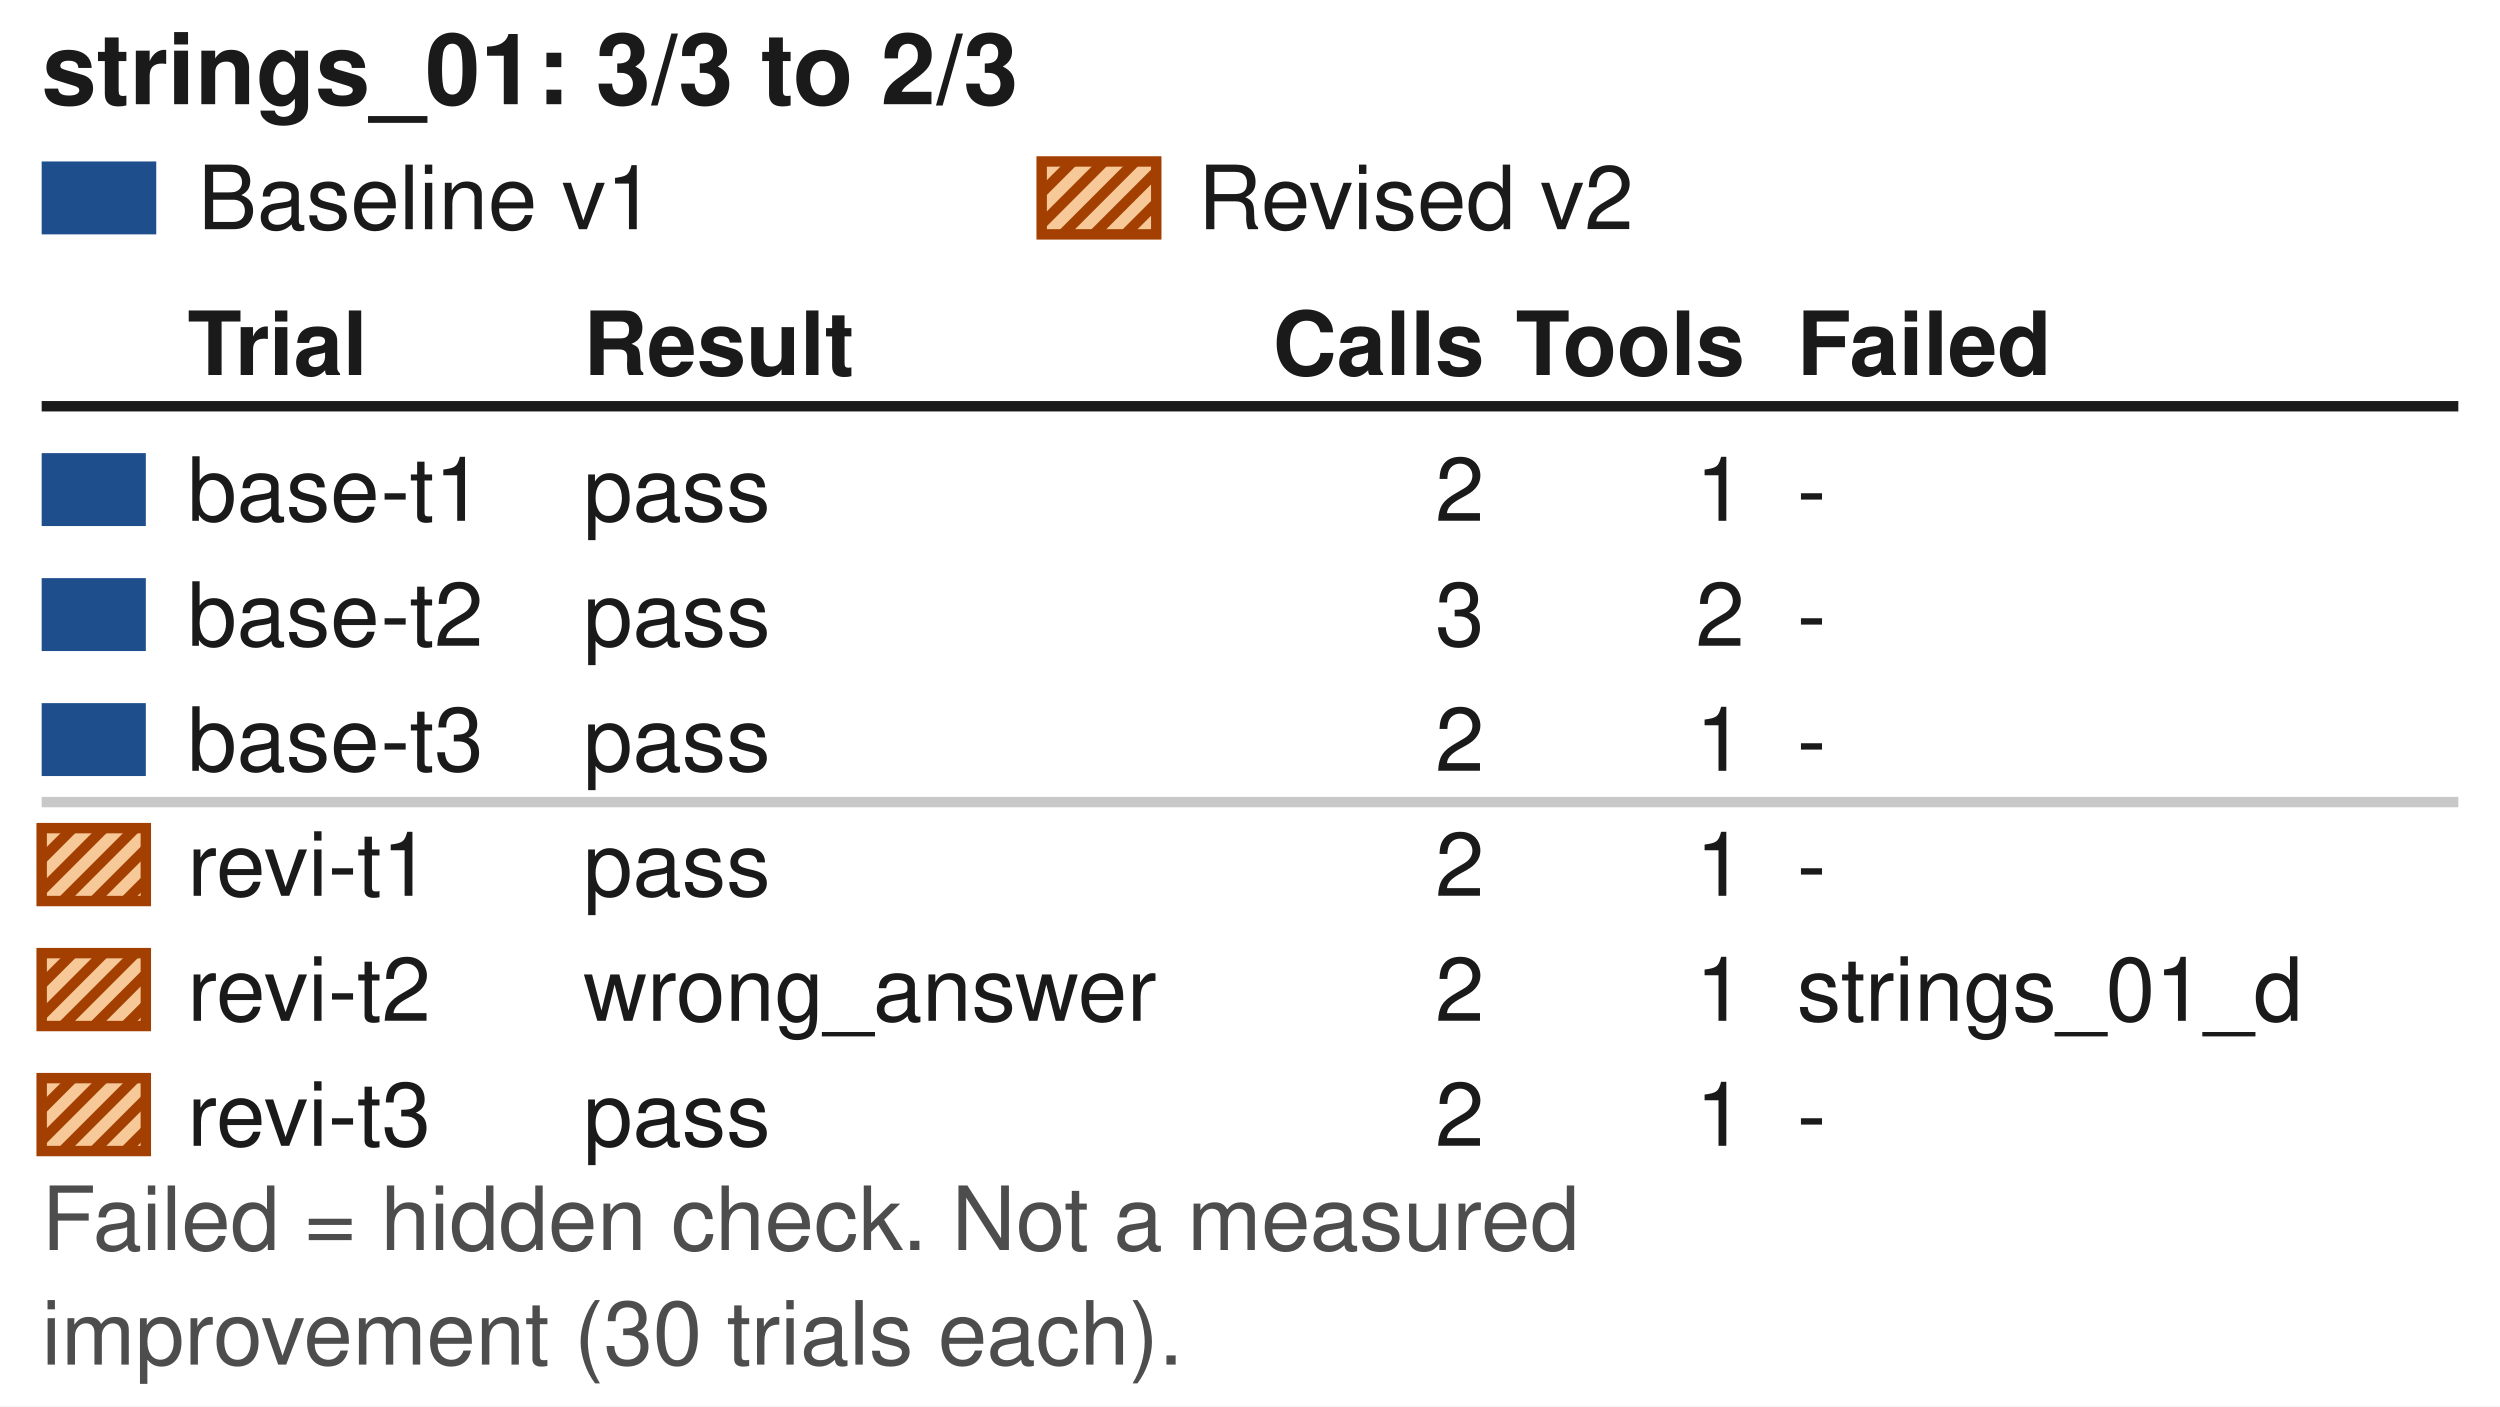
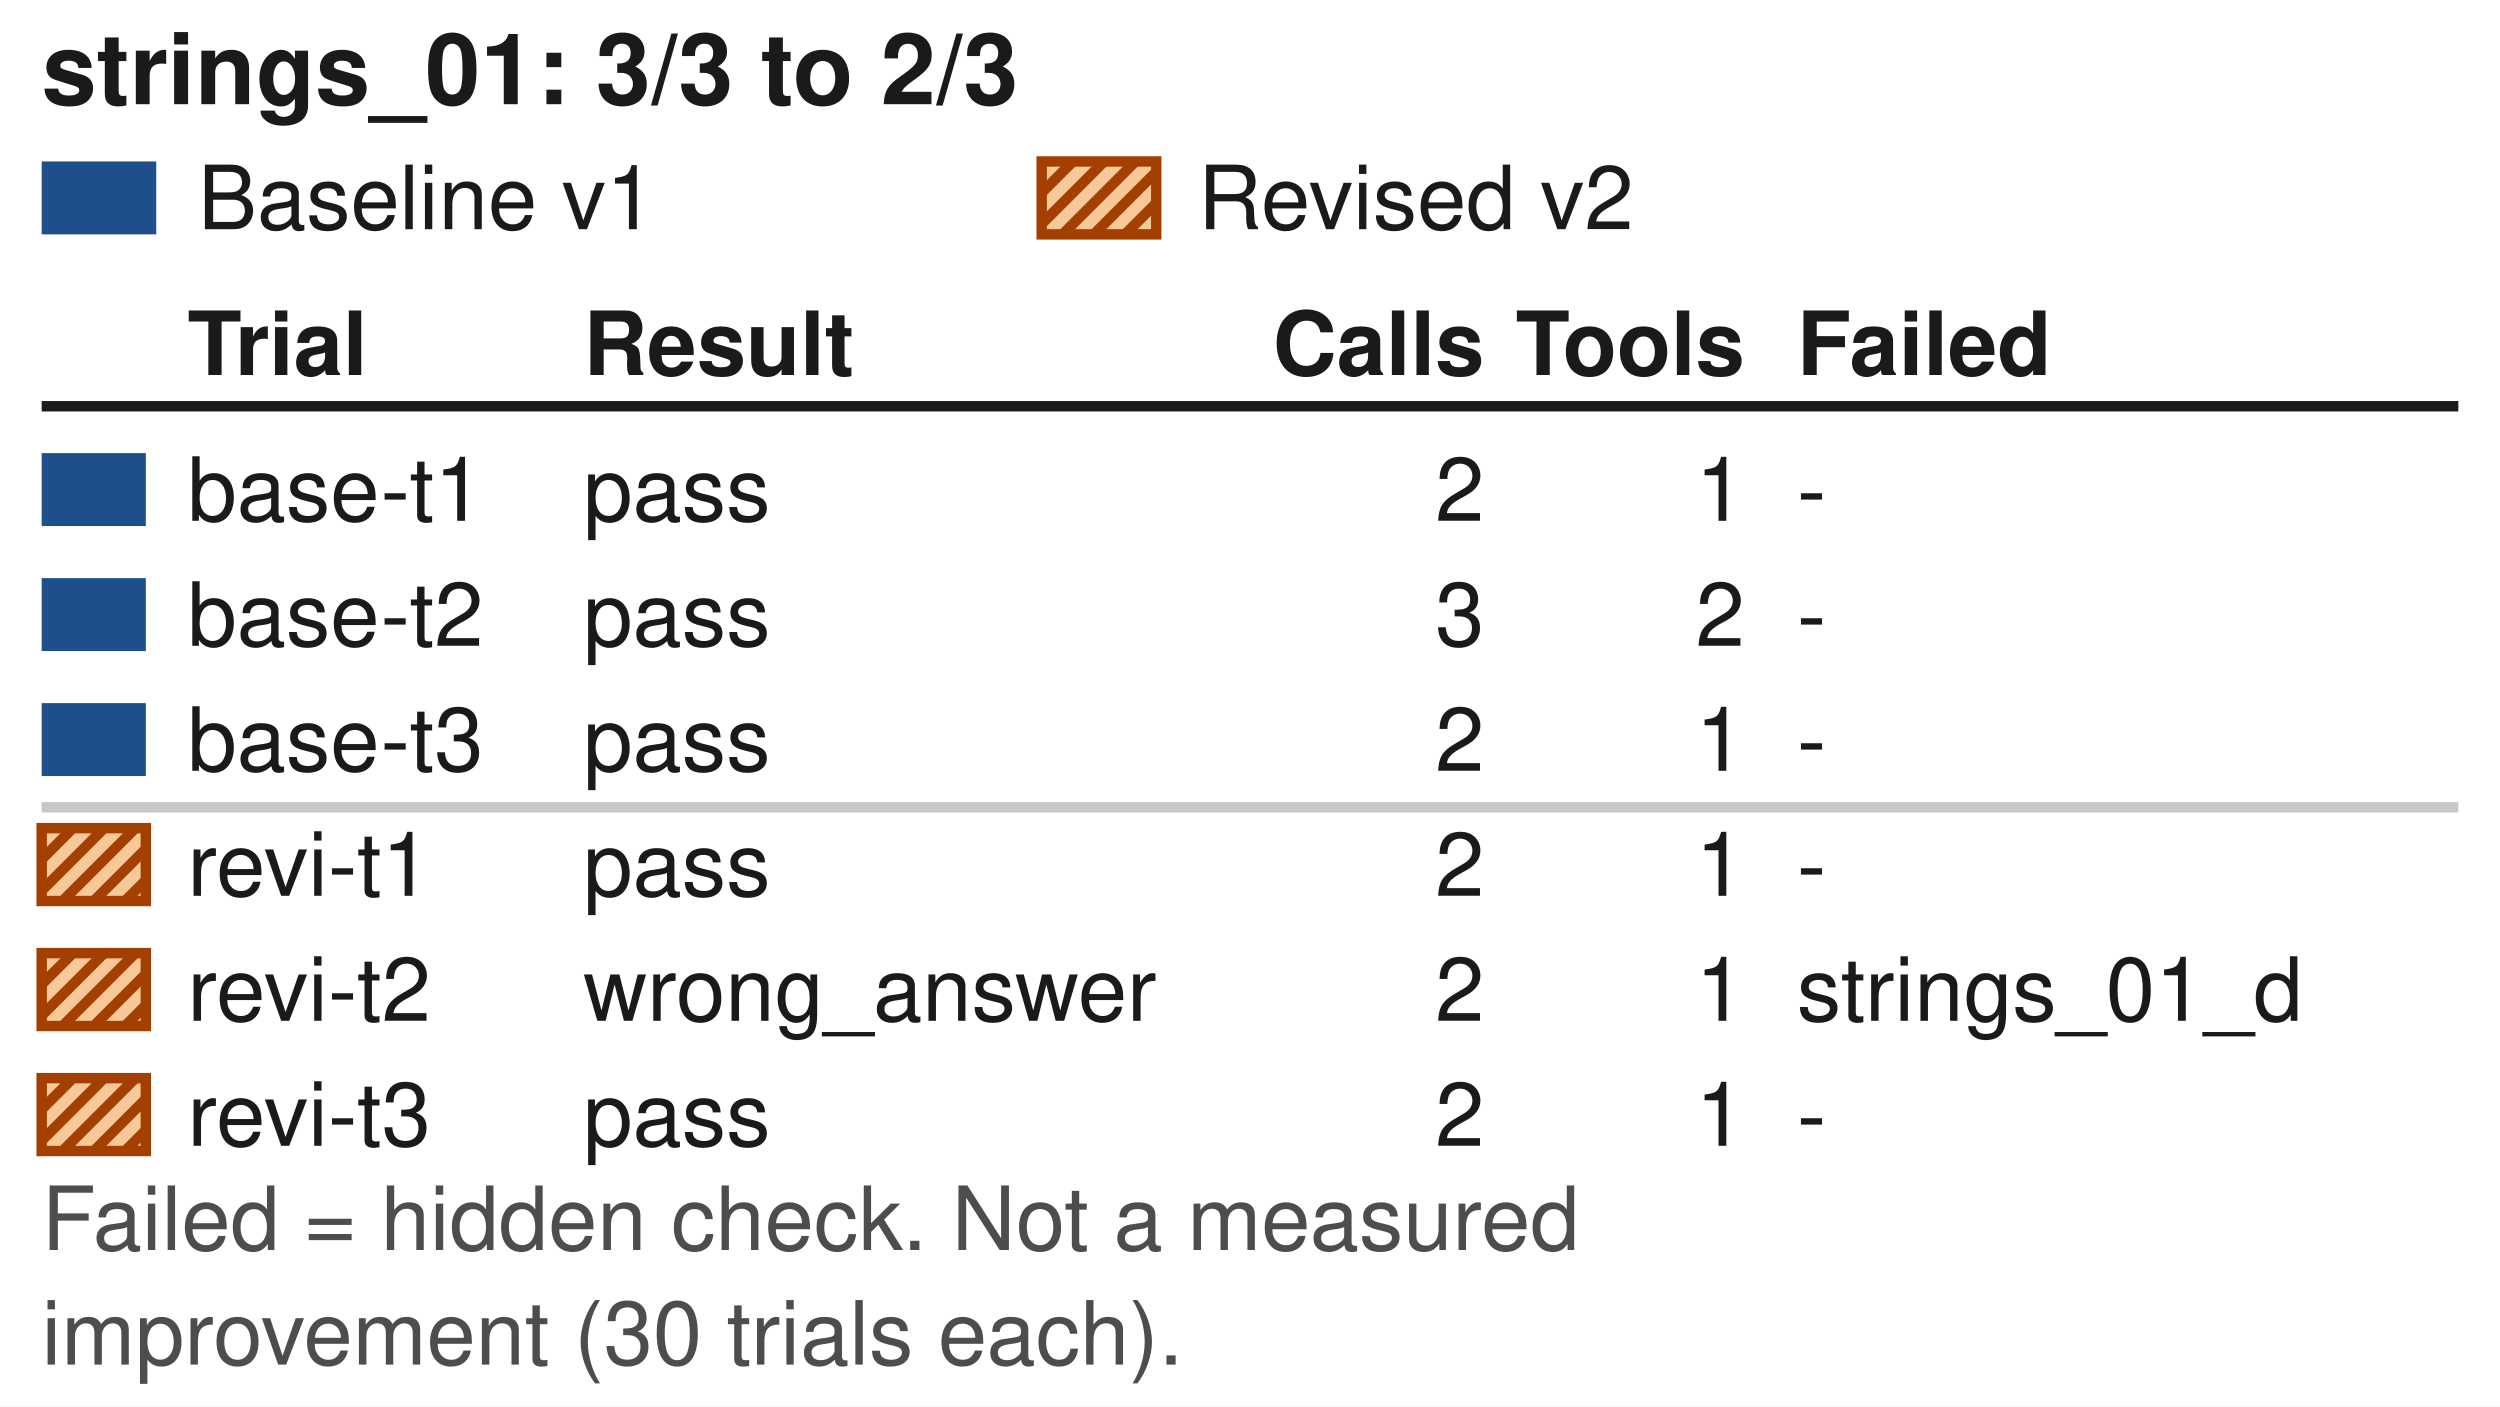
<svg xmlns="http://www.w3.org/2000/svg" viewBox="0 0 480 270" width="480" height="270" role="img" aria-labelledby="story-strings-01-compact-title story-strings-01-compact-desc">
  <style>text{font-family:system-ui,-apple-system,"Segoe UI",Helvetica,Arial,sans-serif}</style>
  <rect x="0" y="0" width="480" height="270" fill="#ffffff" />
  <text x="8" y="20" font-size="19" font-weight="bold" fill="#1a1a1a">strings_01: 3/3 to 2/3</text>
  <rect x="8" y="31" width="22" height="14" fill="#1f4e8c" stroke="none" stroke-width="2" />
  <text x="38" y="44" font-size="17" fill="#1a1a1a">Baseline v1</text>
  <rect x="200" y="31" width="22" height="14" fill="#f7c999" stroke="#a33f00" stroke-width="2" />
  <path d="M200 37L206 31M200 43L212 31M204 45L218 31M210 45L222 33M216 45L222 39" fill="none" stroke="#a33f00" stroke-width="2" />
  <text x="230" y="44" font-size="17" fill="#1a1a1a">Revised v2</text>
  <text x="36" y="72" font-size="17" font-weight="bold" fill="#1a1a1a">Trial</text>
  <text x="112" y="72" font-size="17" font-weight="bold" fill="#1a1a1a">Result</text>
  <text x="285" y="72" font-size="17" font-weight="bold" text-anchor="end" fill="#1a1a1a">Calls</text>
  <text x="335" y="72" font-size="17" font-weight="bold" text-anchor="end" fill="#1a1a1a">Tools</text>
  <text x="345" y="72" font-size="17" font-weight="bold" fill="#1a1a1a">Failed</text>
  <path d="M8 78H472" stroke="#1a1a1a" stroke-width="2" fill="none" />
  <rect x="8" y="87" width="20" height="14" fill="#1f4e8c" stroke="none" stroke-width="2" />
  <text x="36" y="100" font-size="17" fill="#1a1a1a">base-t1</text>
  <text x="112" y="100" font-size="17" fill="#1a1a1a">pass</text>
  <text x="285" y="100" font-size="17" text-anchor="end" fill="#1a1a1a">2</text>
  <text x="335" y="100" font-size="17" text-anchor="end" fill="#1a1a1a">1</text>
  <text x="345" y="100" font-size="17" fill="#1a1a1a">-</text>
  <rect x="8" y="111" width="20" height="14" fill="#1f4e8c" stroke="none" stroke-width="2" />
  <text x="36" y="124" font-size="17" fill="#1a1a1a">base-t2</text>
  <text x="112" y="124" font-size="17" fill="#1a1a1a">pass</text>
  <text x="285" y="124" font-size="17" text-anchor="end" fill="#1a1a1a">3</text>
  <text x="335" y="124" font-size="17" text-anchor="end" fill="#1a1a1a">2</text>
  <text x="345" y="124" font-size="17" fill="#1a1a1a">-</text>
  <rect x="8" y="135" width="20" height="14" fill="#1f4e8c" stroke="none" stroke-width="2" />
  <text x="36" y="148" font-size="17" fill="#1a1a1a">base-t3</text>
  <text x="112" y="148" font-size="17" fill="#1a1a1a">pass</text>
  <text x="285" y="148" font-size="17" text-anchor="end" fill="#1a1a1a">2</text>
  <text x="335" y="148" font-size="17" text-anchor="end" fill="#1a1a1a">1</text>
  <text x="345" y="148" font-size="17" fill="#1a1a1a">-</text>
-   <path d="M8 154H472" stroke="#c8c8c8" stroke-width="2" fill="none" />
+   <path d="M8 155H472" stroke="#c8c8c8" stroke-width="2" fill="none" />
  <rect x="8" y="159" width="20" height="14" fill="#f7c999" stroke="#a33f00" stroke-width="2" />
  <path d="M8 165L14 159M8 171L20 159M12 173L26 159M18 173L28 163M24 173L28 169" fill="none" stroke="#a33f00" stroke-width="2" />
  <text x="36" y="172" font-size="17" fill="#1a1a1a">revi-t1</text>
  <text x="112" y="172" font-size="17" fill="#1a1a1a">pass</text>
  <text x="285" y="172" font-size="17" text-anchor="end" fill="#1a1a1a">2</text>
  <text x="335" y="172" font-size="17" text-anchor="end" fill="#1a1a1a">1</text>
  <text x="345" y="172" font-size="17" fill="#1a1a1a">-</text>
  <rect x="8" y="183" width="20" height="14" fill="#f7c999" stroke="#a33f00" stroke-width="2" />
  <path d="M8 189L14 183M8 195L20 183M12 197L26 183M18 197L28 187M24 197L28 193" fill="none" stroke="#a33f00" stroke-width="2" />
  <text x="36" y="196" font-size="17" fill="#1a1a1a">revi-t2</text>
  <text x="112" y="196" font-size="17" fill="#1a1a1a">wrong_answer</text>
  <text x="285" y="196" font-size="17" text-anchor="end" fill="#1a1a1a">2</text>
  <text x="335" y="196" font-size="17" text-anchor="end" fill="#1a1a1a">1</text>
  <text x="345" y="196" font-size="17" fill="#1a1a1a">strings_01_d</text>
  <rect x="8" y="207" width="20" height="14" fill="#f7c999" stroke="#a33f00" stroke-width="2" />
  <path d="M8 213L14 207M8 219L20 207M12 221L26 207M18 221L28 211M24 221L28 217" fill="none" stroke="#a33f00" stroke-width="2" />
  <text x="36" y="220" font-size="17" fill="#1a1a1a">revi-t3</text>
  <text x="112" y="220" font-size="17" fill="#1a1a1a">pass</text>
  <text x="285" y="220" font-size="17" text-anchor="end" fill="#1a1a1a">2</text>
  <text x="335" y="220" font-size="17" text-anchor="end" fill="#1a1a1a">1</text>
  <text x="345" y="220" font-size="17" fill="#1a1a1a">-</text>
  <text x="8" y="240" font-size="17" fill="#4d4d4d">Failed = hidden check. Not a measured</text>
  <text x="8" y="262" font-size="17" fill="#4d4d4d">improvement (30 trials each).</text>
</svg>
